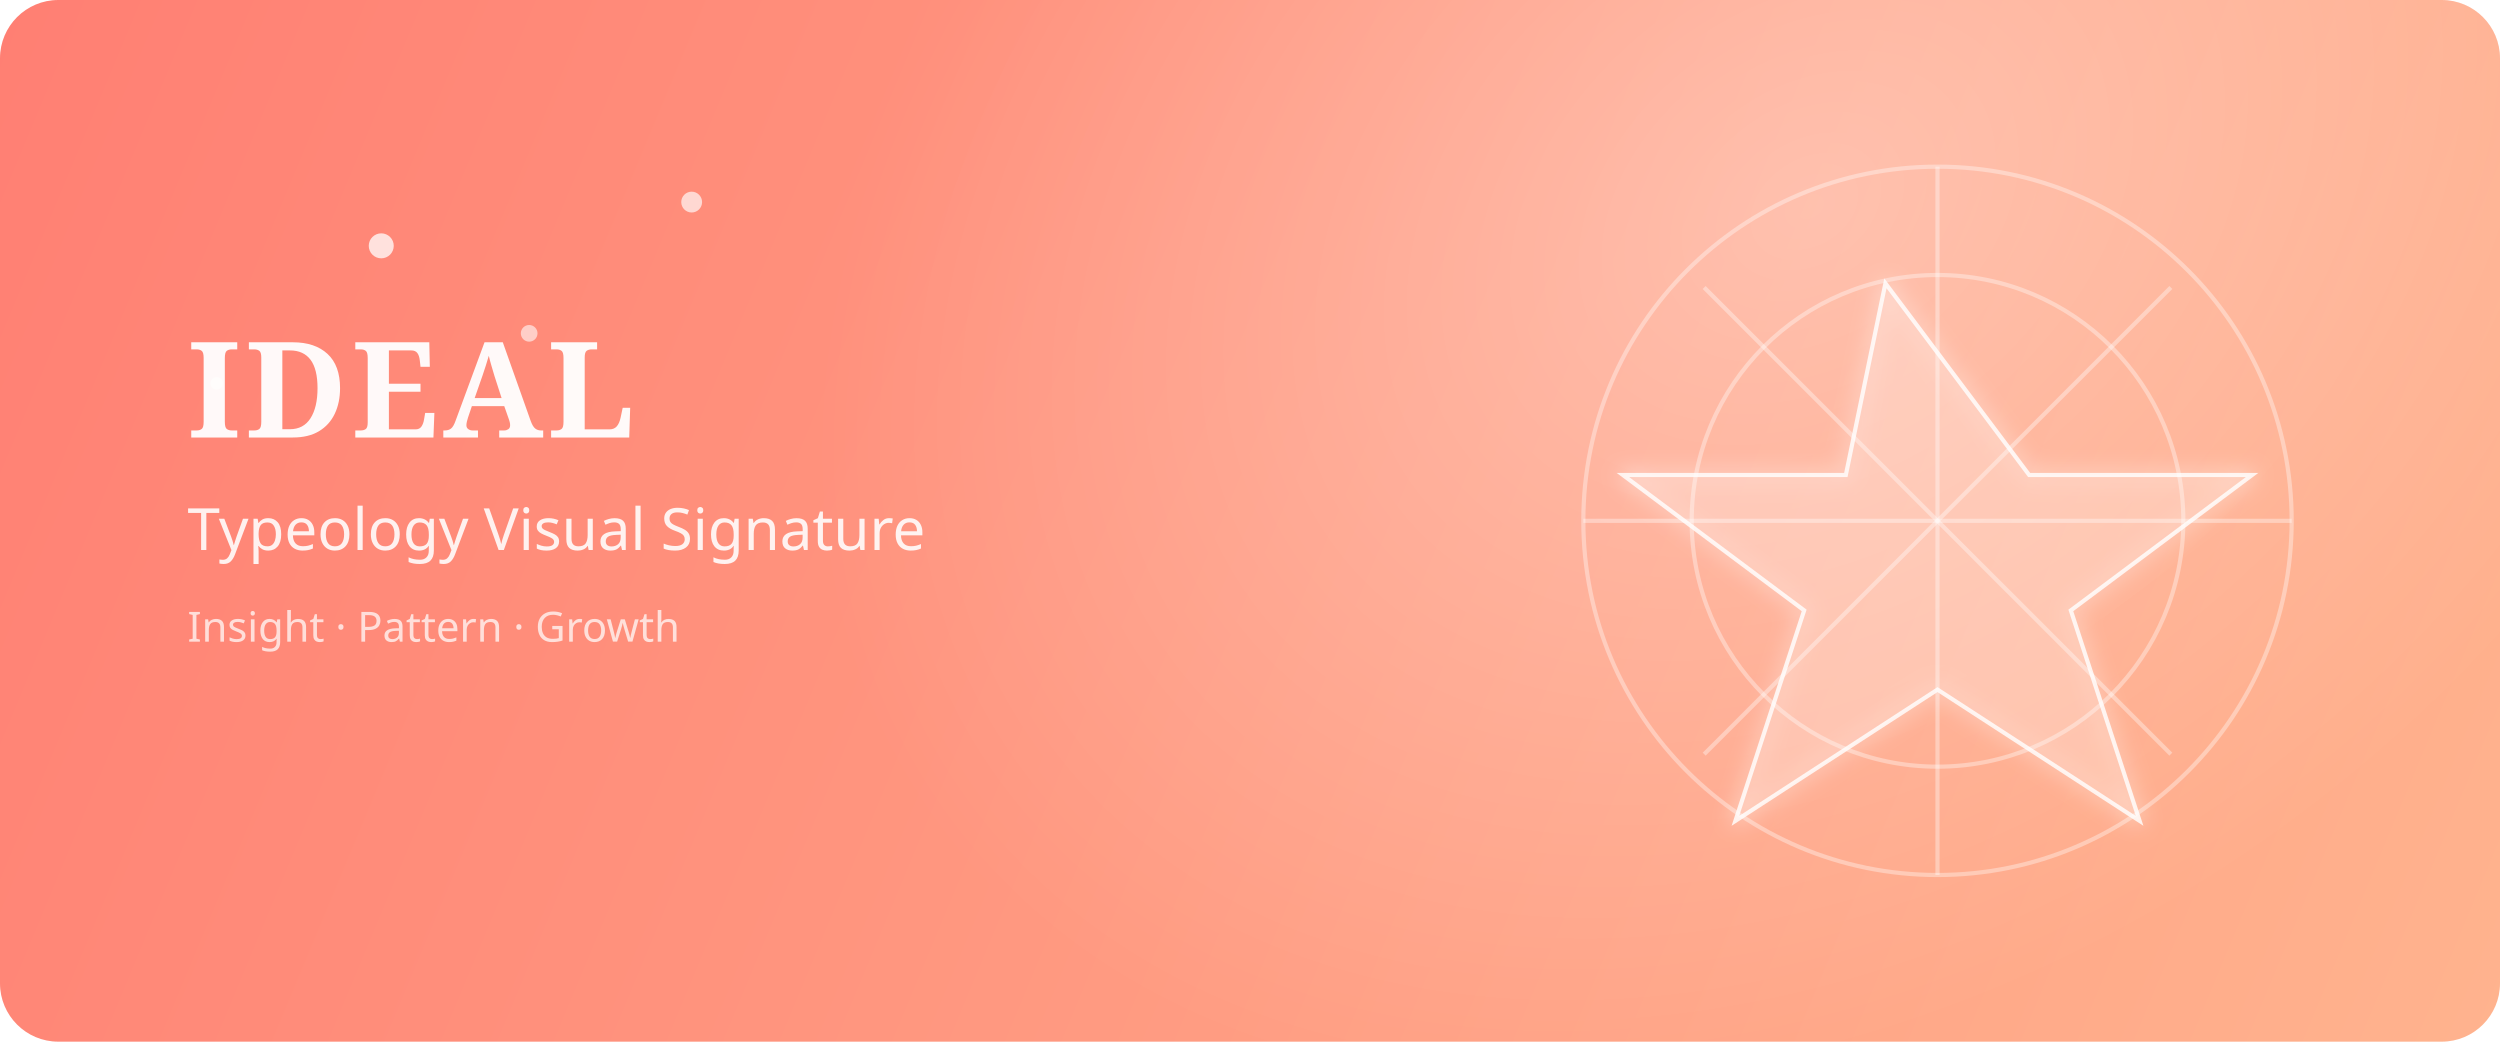
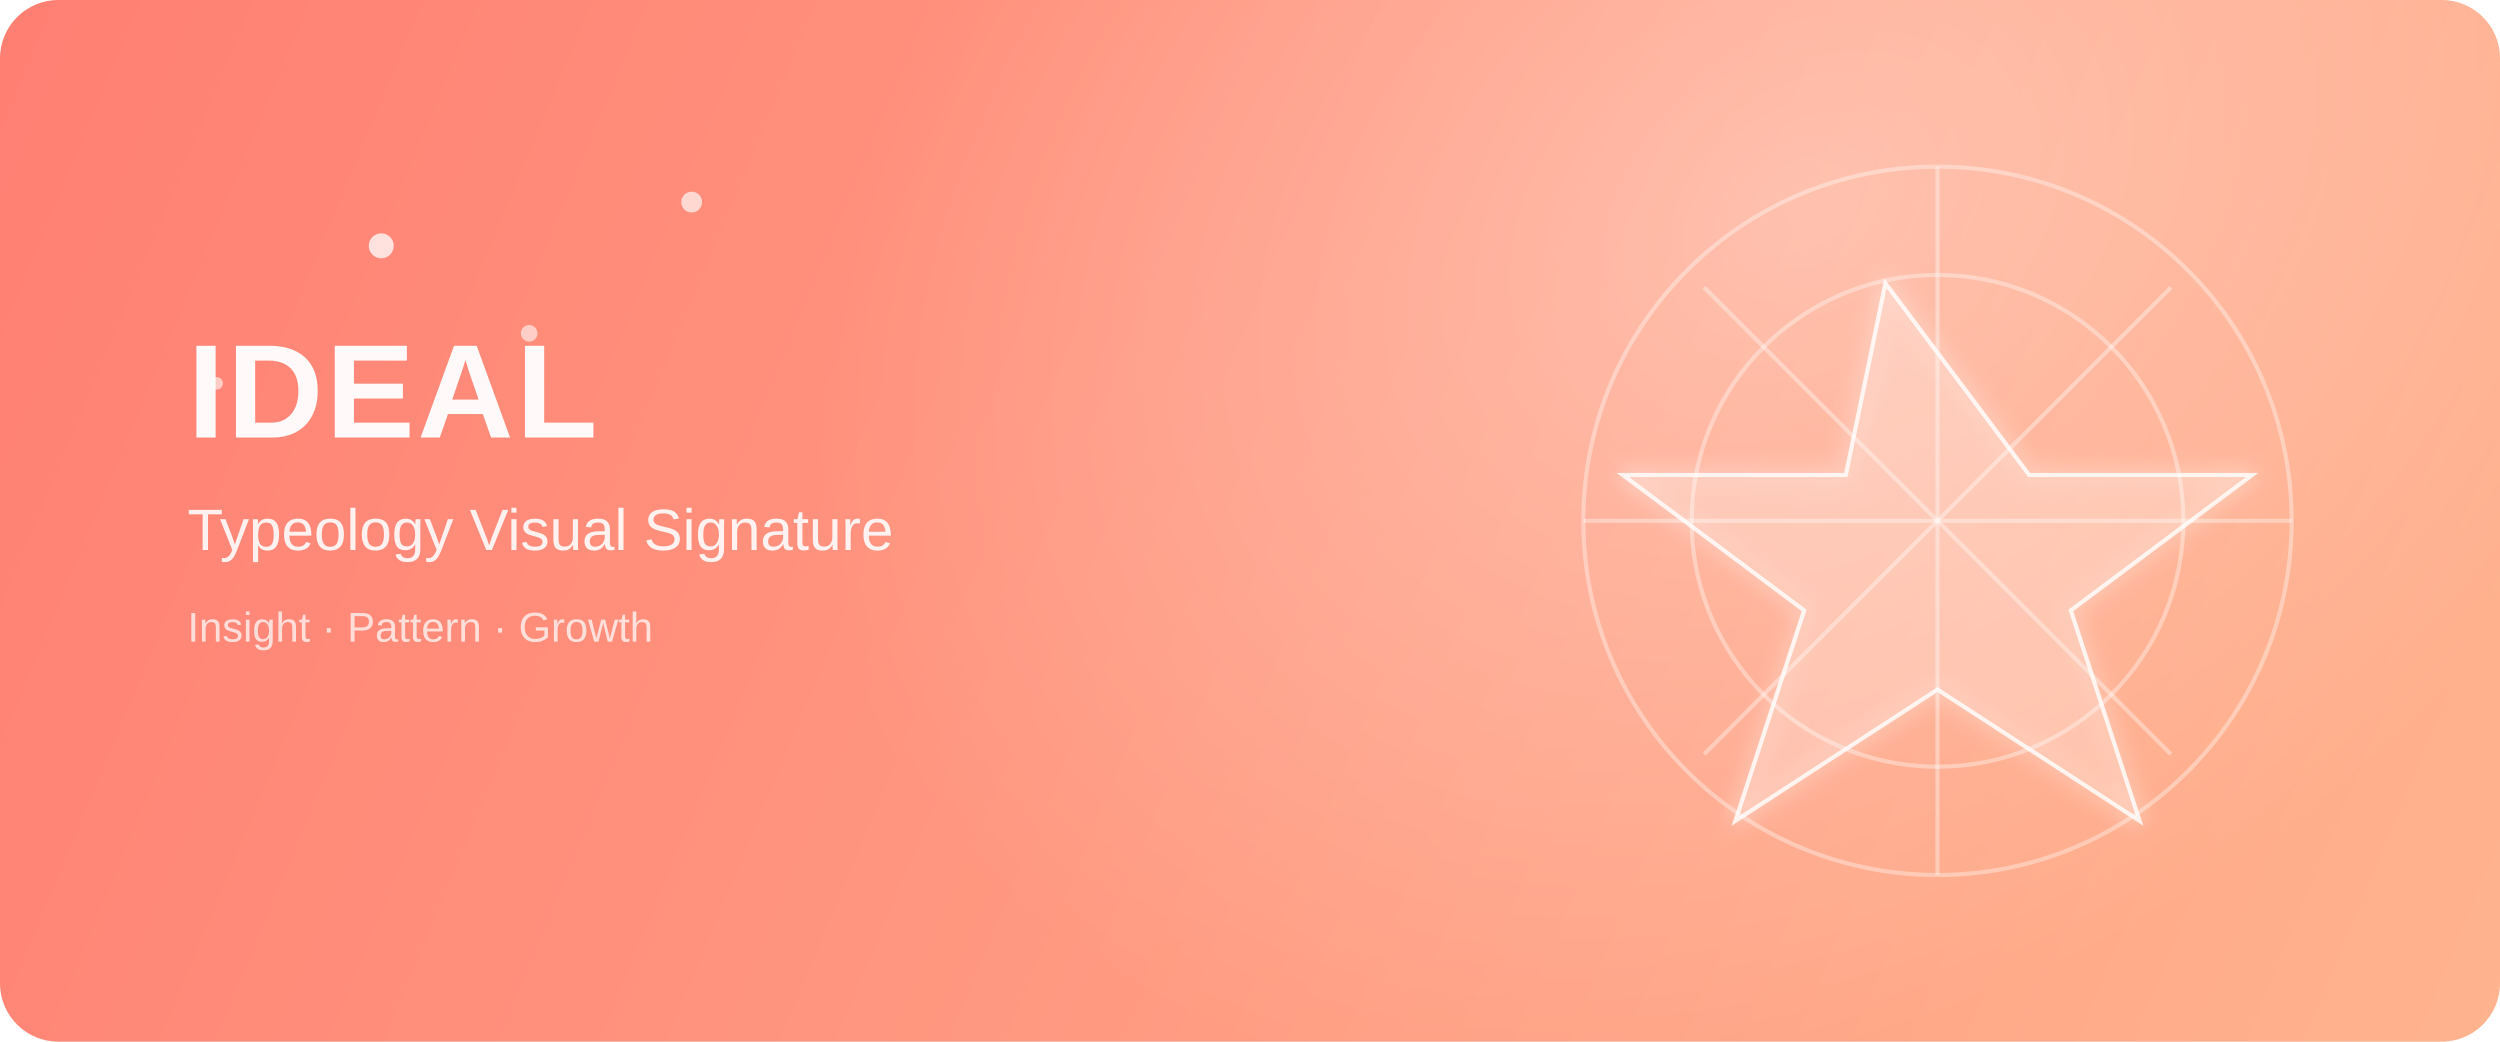
<svg xmlns="http://www.w3.org/2000/svg" width="1200" height="500" viewBox="0 0 1200 500" fill="none">
  <defs>
    <linearGradient id="g" x1="0" y1="0" x2="1200" y2="500" gradientUnits="userSpaceOnUse">
      <stop stop-color="#ff7f73" />
      <stop offset="1" stop-color="#ffb38e" />
    </linearGradient>
    <radialGradient id="r" cx="0" cy="0" r="1" gradientUnits="userSpaceOnUse" gradientTransform="translate(870 96) rotate(145) scale(520 380)">
      <stop stop-color="white" stop-opacity="0.34" />
      <stop offset="1" stop-color="white" stop-opacity="0" />
    </radialGradient>
    <filter id="glow" x="-50%" y="-50%" width="200%" height="200%">
      <feGaussianBlur stdDeviation="5" result="b" />
      <feMerge>
        <feMergeNode in="b" />
        <feMergeNode in="SourceGraphic" />
      </feMerge>
    </filter>
  </defs>
  <rect width="1200" height="500" rx="28" fill="url(#g)" />
  <rect width="1200" height="500" rx="28" fill="url(#r)" />
  <g stroke="rgba(255,255,255,0.36)" stroke-width="2" fill="none">
    <circle cx="930" cy="250" r="170" />
    <circle cx="930" cy="250" r="118" />
    <path d="M760 250H1100" />
    <path d="M930 80V420" />
    <path d="M818 138L1042 362" />
    <path d="M1042 138L818 362" />
  </g>
  <g filter="url(#glow)">
    <path d="M905 136L974 228L1081 228L994 293L1027 394L930 331L833 394L866 293L779 228L886 228L905 136Z" fill="rgba(255,255,255,0.14)" stroke="rgba(255,255,255,0.82)" stroke-width="2" />
  </g>
  <circle cx="183" cy="118" r="6" fill="rgba(255,255,255,0.75)" />
  <circle cx="254" cy="160" r="4" fill="rgba(255,255,255,0.58)" />
  <circle cx="332" cy="97" r="5" fill="rgba(255,255,255,0.66)" />
  <circle cx="104" cy="184" r="3" fill="rgba(255,255,255,0.58)" />
-   <text x="90" y="210" fill="rgba(255,255,255,0.95)" font-size="64" font-family="Source Han Serif SC,serif" font-weight="700" letter-spacing="2">IDEAL</text>
-   <text x="90" y="264" fill="rgba(255,255,255,0.88)" font-size="28" font-family="PingFang SC,sans-serif">Typeology Visual Signature</text>
-   <text x="90" y="308" fill="rgba(255,255,255,0.72)" font-size="20" font-family="PingFang SC,sans-serif">Insight · Pattern · Growth</text>
+   <text x="90" y="210" fill="rgba(255,255,255,0.95)" font-size="64" font-family="'Avenir Next Condensed','Avenir Next','Helvetica Neue','Arial Narrow','Arial',sans-serif" font-weight="700" letter-spacing="1.2">IDEAL</text>
+   <text x="90" y="264" fill="rgba(255,255,255,0.88)" font-size="28" font-family="'Avenir Next Condensed','Avenir Next','SF Pro Text','Helvetica Neue','Arial Narrow','Arial','PingFang SC',sans-serif">Typeology Visual Signature</text>
+   <text x="90" y="308" fill="rgba(255,255,255,0.72)" font-size="20" font-family="'Avenir Next Condensed','Avenir Next','SF Pro Text','Helvetica Neue','Arial Narrow','Arial','PingFang SC',sans-serif">Insight · Pattern · Growth</text>
</svg>
